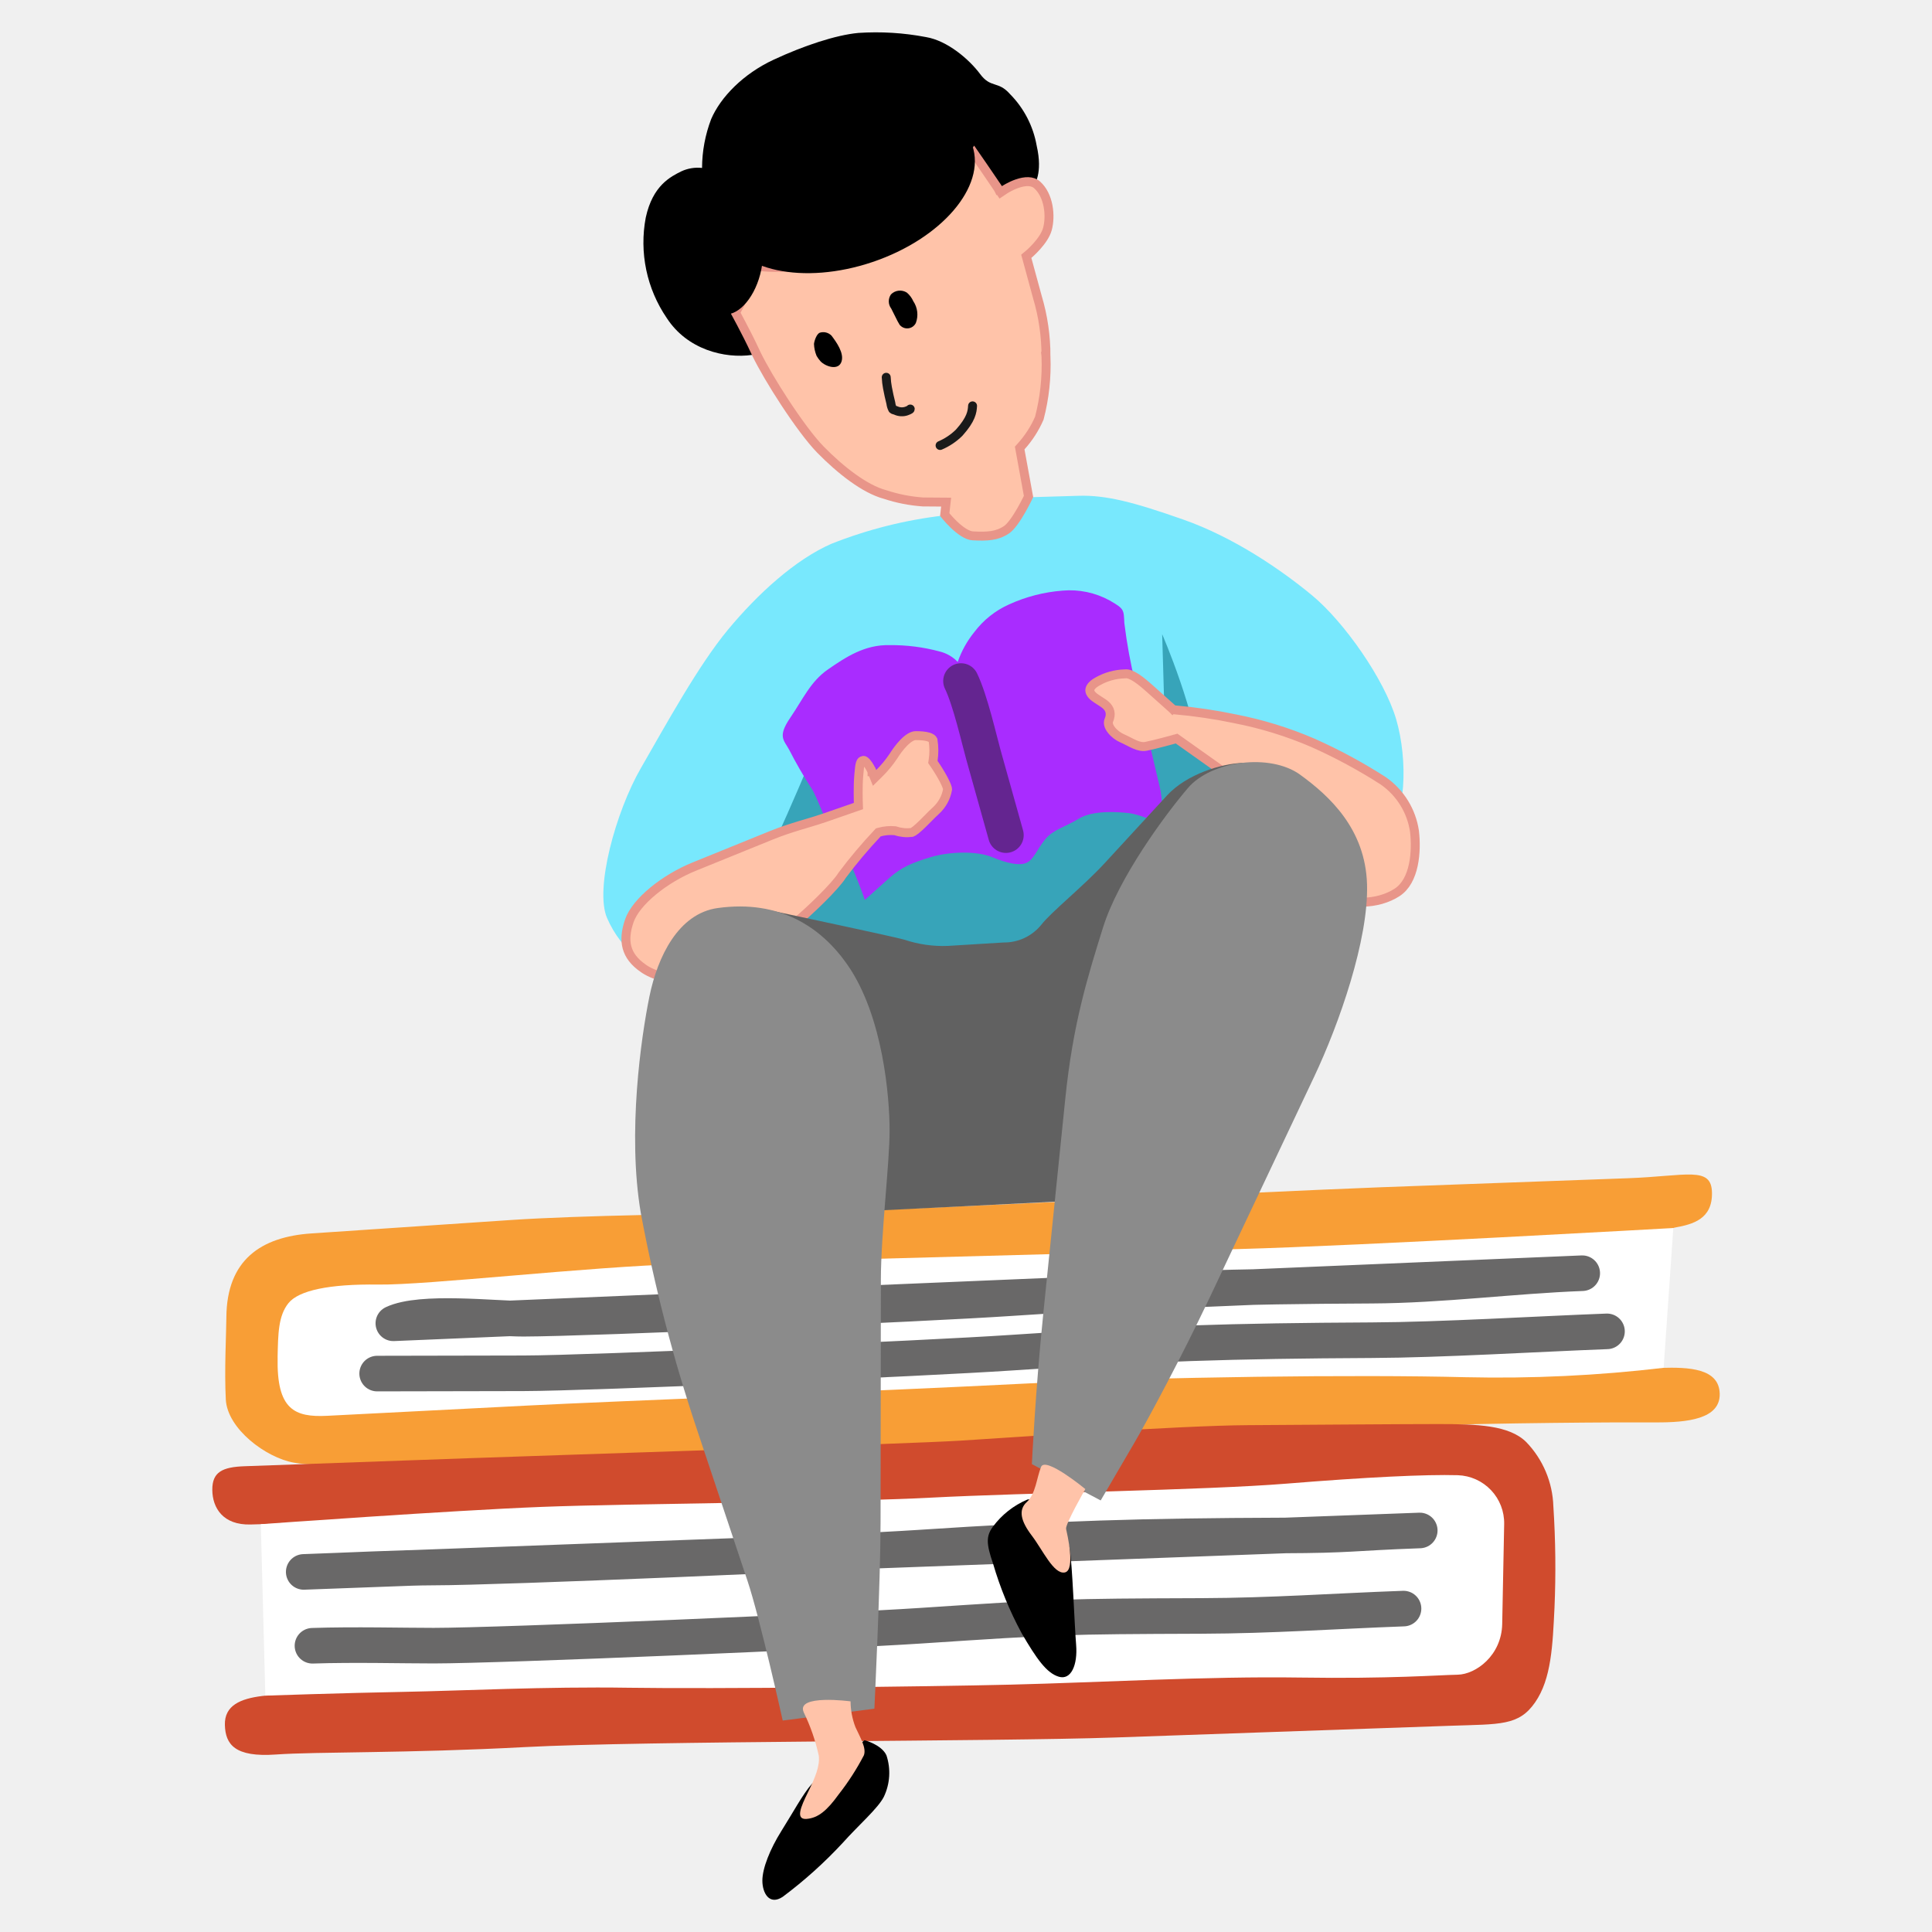
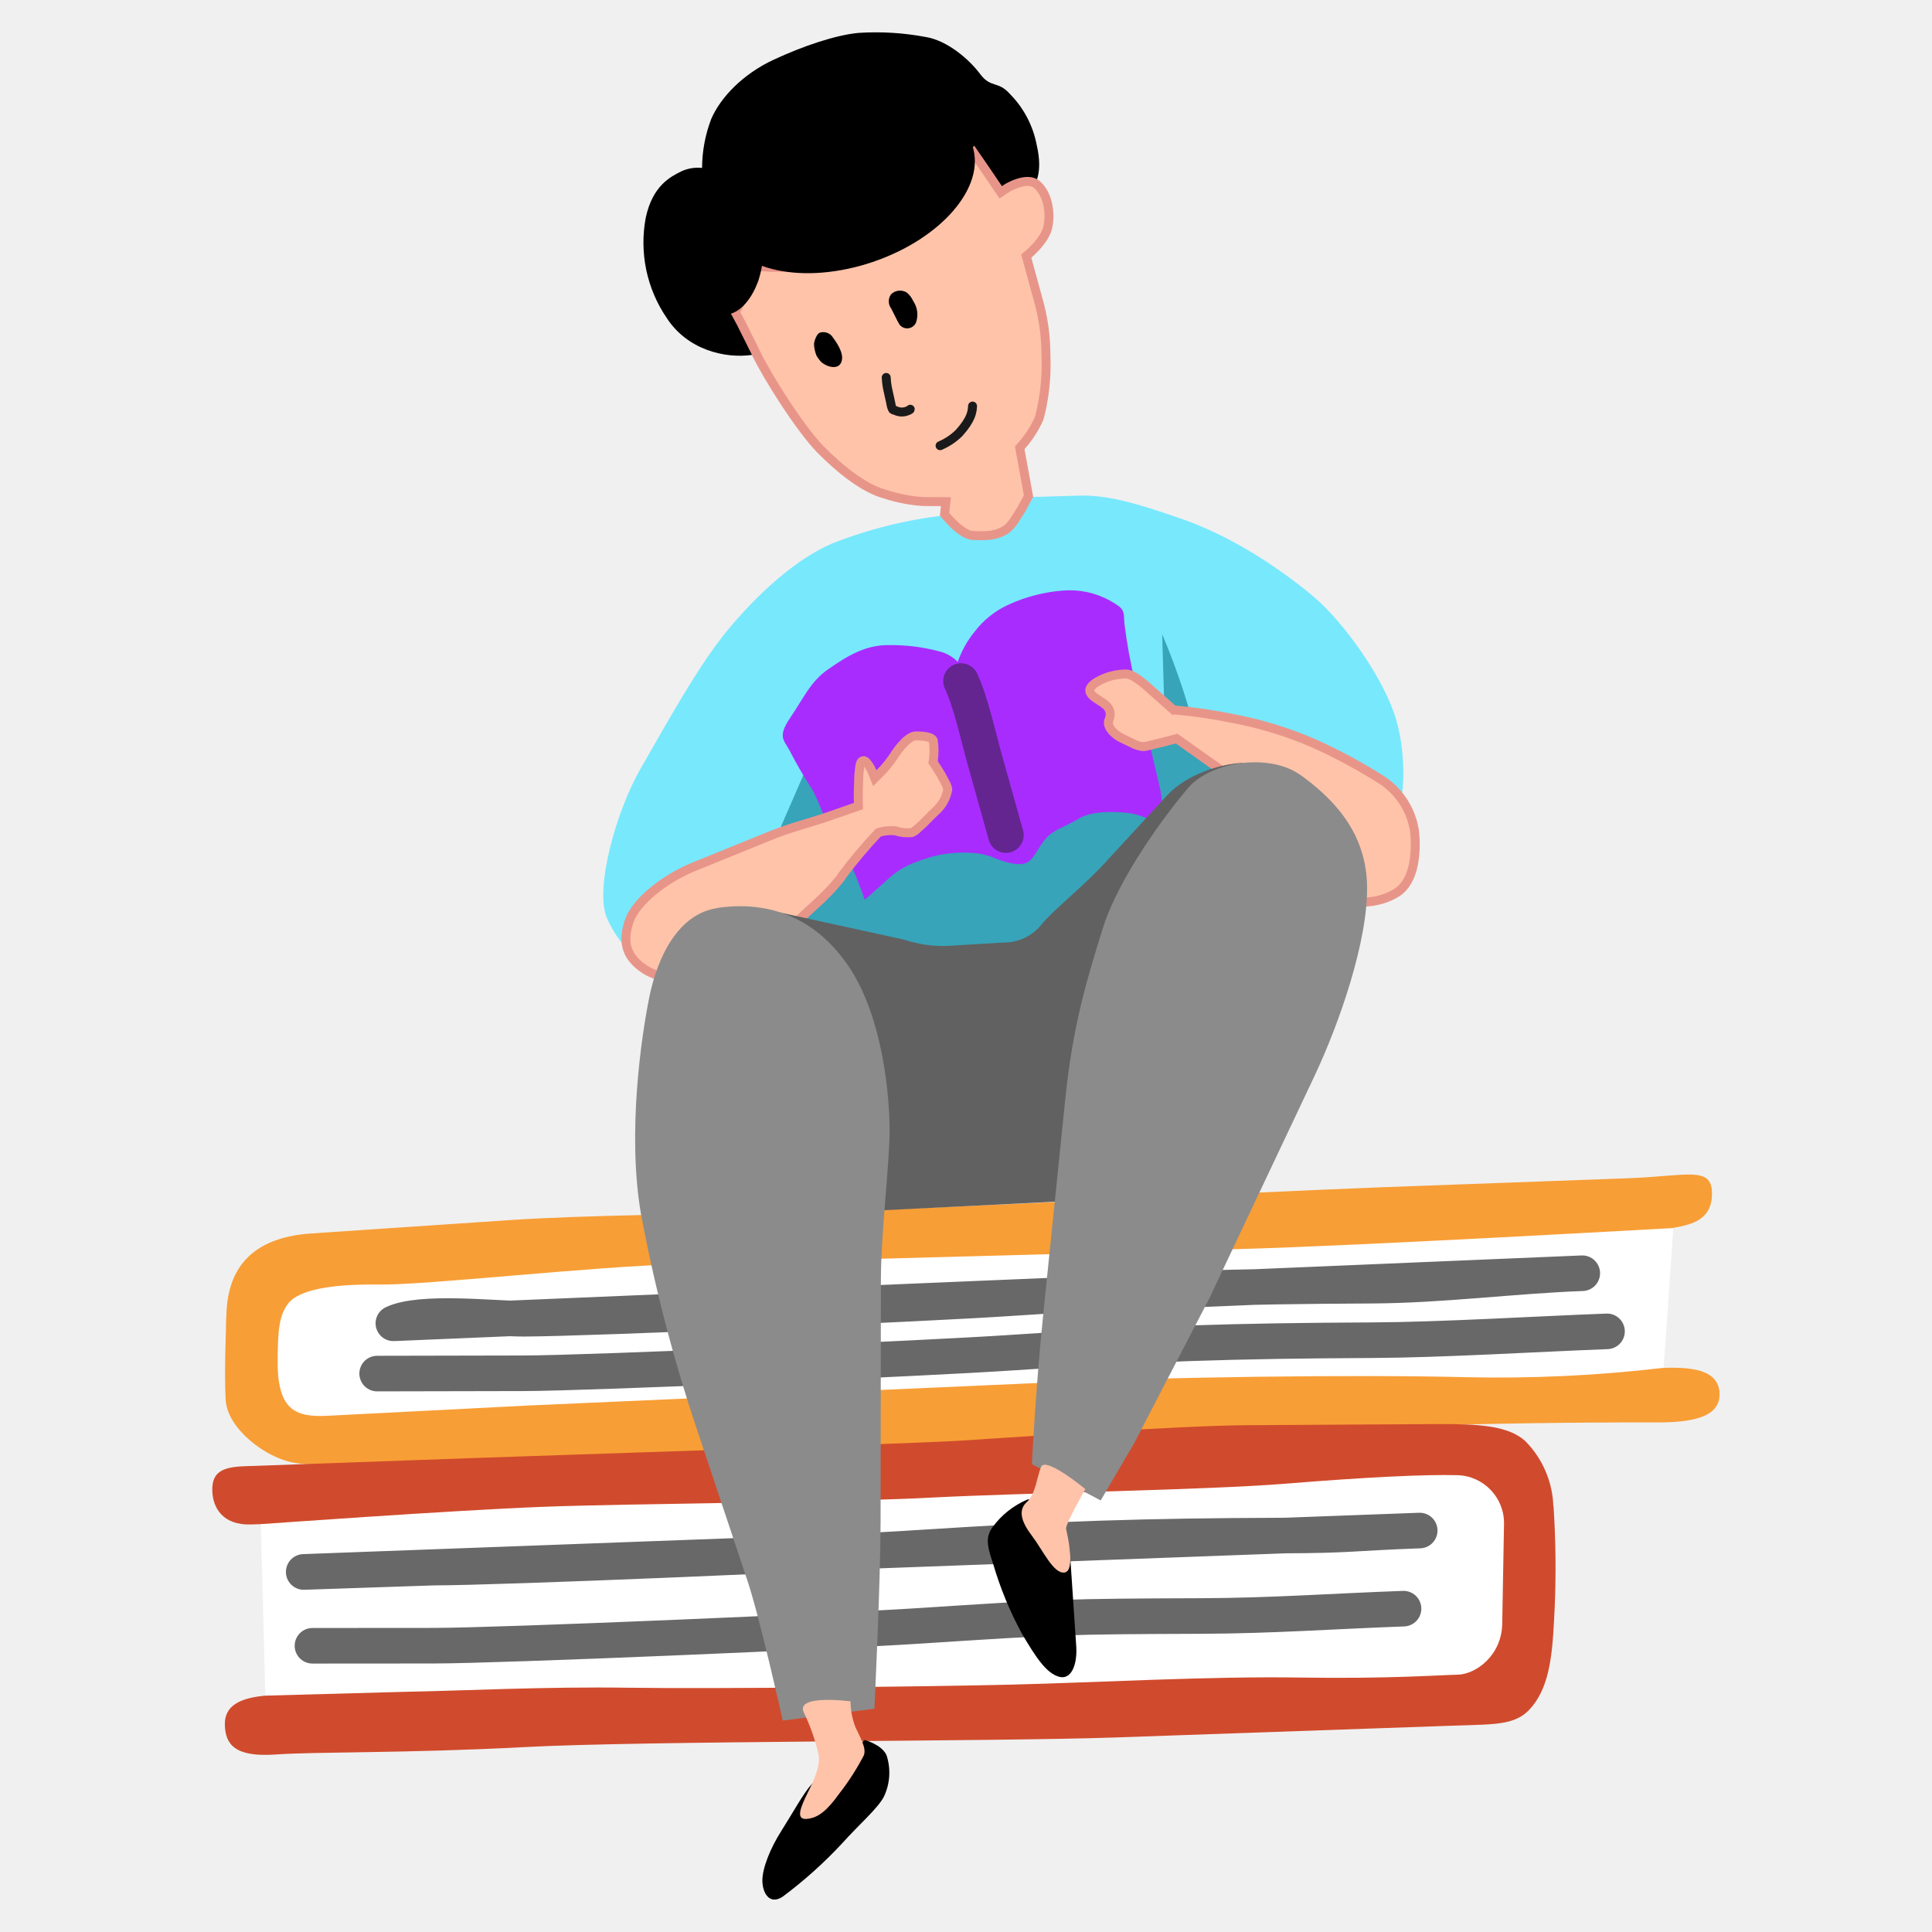
- <svg xmlns="http://www.w3.org/2000/svg" width="108" height="108" viewBox="0 0 108 108" fill="none">
-   <path fill-rule="evenodd" clip-rule="evenodd" d="M42.04 19.84C40.504 20.056 38.417 19.547 37.27 17.775C36.716 16.963 36.327 16.05 36.126 15.088C35.925 14.126 35.915 13.134 36.097 12.168C36.488 10.347 37.516 9.866 38.078 9.582C38.441 9.411 38.846 9.344 39.245 9.388C39.249 8.456 39.421 7.533 39.753 6.662C40.278 5.432 41.549 4.126 43.245 3.338C44.941 2.55 46.72 1.959 47.98 1.841C49.245 1.757 50.515 1.834 51.76 2.072C52.964 2.272 54.18 3.321 54.788 4.137C55.395 4.952 55.788 4.497 56.46 5.26C57.238 6.046 57.758 7.051 57.95 8.14C58.314 9.724 57.803 10.34 57.803 10.34C57.803 10.34 43.576 19.625 42.04 19.84Z" fill="black" />
-   <path fill-rule="evenodd" clip-rule="evenodd" d="M52.766 28.815C50.607 29.065 48.49 29.599 46.469 30.401C44.444 31.289 42.356 33.199 40.699 35.194C39.042 37.189 37.234 40.495 35.824 42.941C34.414 45.387 33.237 49.697 33.934 51.315C34.327 52.223 34.938 53.02 35.712 53.636C36.486 54.252 37.4 54.667 38.372 54.846C40.699 55.356 42.398 51.37 43.988 49.391C45.579 47.411 49.585 44.633 51.836 43.501C54.087 42.368 59.419 40.172 62.287 40.405C65.154 40.637 70.301 42.781 71.963 44.23C73.625 45.68 76.151 47.972 77.39 46.88C78.629 45.787 78.707 42.464 78.049 40.217C77.392 37.97 75.126 34.755 73.355 33.289C71.585 31.822 68.954 30.033 66.168 29.052C63.382 28.071 61.832 27.669 60.297 27.715L57.661 27.793C57.661 27.793 54.289 28.64 52.768 28.816L52.766 28.815Z" fill="#78E8FD" />
-   <path fill-rule="evenodd" clip-rule="evenodd" d="M46.935 48.777C46.755 45.23 46.476 39.726 46.476 39.726C46.476 39.726 44.136 45.367 42.951 47.826C41.767 50.284 47.115 52.326 46.935 48.779V48.777Z" fill="#37A4B9" />
-   <path fill-rule="evenodd" clip-rule="evenodd" d="M67.148 43.02C66.912 39.919 64.966 35.454 64.966 35.454L65.135 41.236C65.135 41.236 67.385 46.12 67.148 43.02Z" fill="#37A4B9" />
-   <path fill-rule="evenodd" clip-rule="evenodd" d="M50.818 44.169C47.782 45.766 46.494 46.411 44.828 48.76C43.162 51.109 42.025 53.721 43.379 54.891C44.733 56.06 53.006 57.746 55.478 57.13C57.951 56.514 60.316 55.26 62.91 52.309C65.505 49.359 69.631 45.44 69.964 44.285C70.297 43.13 69.463 42.308 67.439 41.804C65.415 41.3 59.807 40.479 57.95 41.088C55.489 41.907 53.102 42.938 50.818 44.169V44.169Z" fill="#37A4B9" />
-   <path d="M42.218 14.971C42.222 14.935 42.224 14.9 42.225 14.868C42.898 14.961 43.58 14.974 44.257 14.904L44.257 14.904L44.261 14.903C45.606 14.739 46.927 14.416 48.197 13.941C49.933 13.299 51.647 11.753 52.559 10.893L52.56 10.893L52.569 10.883C53.255 10.164 53.886 9.394 54.455 8.579L54.963 9.314L54.963 9.314C55.112 9.53 55.322 9.837 55.494 10.092C55.581 10.219 55.657 10.333 55.712 10.415L55.778 10.511L55.795 10.537L55.8 10.544L55.801 10.546L55.801 10.546L55.801 10.546L55.801 10.546L56.009 10.406L55.801 10.546L55.941 10.754L56.149 10.614L56.149 10.614L56.149 10.614L56.149 10.614L56.149 10.614L56.151 10.612L56.16 10.606C56.169 10.6 56.183 10.591 56.201 10.58C56.237 10.558 56.29 10.527 56.356 10.491C56.489 10.418 56.672 10.329 56.874 10.261C57.299 10.117 57.709 10.095 57.978 10.337C58.303 10.63 58.499 11.057 58.586 11.517C58.673 11.977 58.648 12.446 58.552 12.8C58.462 13.133 58.209 13.485 57.957 13.767C57.834 13.905 57.717 14.02 57.631 14.101C57.588 14.141 57.553 14.172 57.529 14.193C57.517 14.204 57.508 14.211 57.502 14.216L57.495 14.222L57.494 14.223L57.493 14.223L57.493 14.223L57.493 14.223L57.493 14.223L57.369 14.326L57.412 14.482L57.988 16.595L57.988 16.595L57.989 16.6C58.311 17.676 58.473 18.794 58.471 19.917L58.47 19.917L58.471 19.927C58.517 21.089 58.392 22.251 58.099 23.375C57.848 23.953 57.505 24.485 57.083 24.953L57.001 25.044L57.023 25.165L57.313 26.753L57.313 26.753L57.461 27.566L57.496 27.754C57.475 27.798 57.444 27.861 57.406 27.937C57.328 28.093 57.218 28.304 57.09 28.528C56.961 28.752 56.817 28.984 56.67 29.183C56.52 29.386 56.381 29.535 56.268 29.611C55.741 29.966 55.198 29.999 54.381 29.955C54.235 29.948 54.06 29.881 53.868 29.761C53.679 29.643 53.492 29.487 53.323 29.326C53.156 29.166 53.012 29.006 52.91 28.886C52.87 28.839 52.837 28.799 52.811 28.767L52.859 28.345L52.89 28.069L52.613 28.067L51.586 28.059C50.873 28.009 50.169 27.872 49.491 27.648L49.484 27.646L49.477 27.644C48.338 27.34 46.981 26.274 45.862 25.132C45.319 24.577 44.574 23.566 43.877 22.503C43.217 21.498 42.612 20.467 42.273 19.766L42.22 19.652C41.955 19.082 41.662 18.509 41.435 18.08C41.322 17.865 41.225 17.686 41.157 17.56C41.141 17.531 41.127 17.505 41.114 17.481L41.26 17.21C41.395 16.956 41.592 16.589 41.837 16.13C42.096 15.643 42.191 15.251 42.218 14.971Z" fill="#FFC3A9" stroke="#E89589" stroke-width="0.5" />
-   <path fill-rule="evenodd" clip-rule="evenodd" d="M44.112 41.906C43.821 41.369 43.455 41.18 44.172 40.129C44.89 39.077 45.309 38.093 46.291 37.416C47.274 36.739 48.335 36.029 49.729 36.063C50.676 36.053 51.619 36.173 52.532 36.42C52.916 36.515 53.264 36.717 53.538 37.002C53.747 36.397 54.06 35.833 54.464 35.335C54.97 34.663 55.639 34.13 56.408 33.787C57.352 33.356 58.365 33.095 59.4 33.016C60.311 32.935 61.225 33.127 62.028 33.565C62.86 34.041 62.812 34.078 62.852 34.835C62.991 35.969 63.197 37.093 63.467 38.203L64.843 44.05C64.962 44.558 65.075 45.878 64.764 45.902C64.454 45.926 63.76 45.53 63.097 45.453C62.435 45.376 61.071 45.292 60.302 45.767C59.532 46.242 58.879 46.358 58.414 46.934C57.949 47.511 57.785 48.063 57.361 48.24C56.973 48.402 56.313 48.265 55.458 47.913C54.603 47.56 53.084 47.598 52.033 47.913C50.982 48.227 50.377 48.487 49.729 49.065L48.344 50.306C48.344 50.306 47.475 47.786 46.887 47.123C46.299 46.461 45.693 44.516 45.347 44.048C44.9 43.355 44.487 42.639 44.111 41.905L44.112 41.906Z" fill="#A92CFF" />
-   <path d="M53.72 38.07C54.238 39.127 54.747 41.384 54.976 42.201C55.444 43.873 55.814 45.193 56.231 46.684" stroke="#642590" stroke-width="1.989" stroke-linecap="round" stroke-linejoin="round" />
-   <path d="M38.364 54.698C37.538 54.737 36.707 54.612 36.038 54.184L35.966 54.134C35.445 53.777 35.165 53.386 35.051 52.964C34.936 52.538 34.982 52.047 35.179 51.476C35.364 50.94 35.853 50.348 36.522 49.799C37.185 49.254 38 48.772 38.797 48.448C40.437 47.782 42.001 47.147 43.121 46.693C43.67 46.47 44.2 46.299 44.701 46.146C44.831 46.107 44.96 46.068 45.087 46.031C45.447 45.923 45.793 45.819 46.114 45.708L46.114 45.708L47.813 45.118L47.988 45.058L47.981 44.873L47.981 44.873L47.981 44.873L47.981 44.871L47.981 44.864L47.98 44.834C47.979 44.808 47.978 44.77 47.977 44.722C47.975 44.627 47.973 44.494 47.972 44.341C47.971 44.034 47.978 43.655 48.005 43.353C48.009 43.314 48.012 43.276 48.015 43.24C48.039 42.971 48.055 42.794 48.097 42.666C48.118 42.602 48.14 42.571 48.159 42.553C48.176 42.537 48.206 42.517 48.271 42.505C48.274 42.505 48.299 42.5 48.36 42.547C48.42 42.593 48.484 42.669 48.547 42.763C48.608 42.853 48.659 42.948 48.695 43.022C48.713 43.058 48.727 43.088 48.736 43.109L48.746 43.133L48.748 43.138L48.748 43.139L48.748 43.139L48.749 43.139L48.749 43.139L48.749 43.139L48.889 43.486L49.156 43.223C49.447 42.936 49.708 42.62 49.935 42.28L49.935 42.28L49.938 42.275C50.082 42.047 50.293 41.748 50.532 41.507C50.782 41.255 51.01 41.122 51.187 41.122C51.466 41.122 51.709 41.142 51.889 41.194C52.056 41.243 52.127 41.306 52.157 41.368C52.217 41.742 52.219 42.123 52.163 42.498L52.148 42.596L52.205 42.678L52.205 42.678L52.205 42.678L52.205 42.678L52.207 42.681L52.213 42.69L52.239 42.728C52.261 42.76 52.293 42.808 52.331 42.866C52.407 42.983 52.509 43.143 52.609 43.315C52.709 43.487 52.806 43.667 52.875 43.825C52.91 43.904 52.935 43.974 52.952 44.032C52.966 44.081 52.97 44.112 52.97 44.127C52.89 44.586 52.659 45.005 52.315 45.318C52.196 45.422 52.036 45.585 51.87 45.753C51.77 45.854 51.669 45.957 51.573 46.05C51.438 46.182 51.31 46.301 51.196 46.391C51.085 46.48 51.012 46.521 50.975 46.534C50.672 46.573 50.363 46.544 50.073 46.448L50.045 46.44L50.017 46.437C49.731 46.412 49.443 46.437 49.166 46.513L49.098 46.531L49.05 46.583C48.352 47.323 47.696 48.102 47.086 48.916L47.079 48.925L47.073 48.935C46.891 49.23 46.442 49.727 45.921 50.245C45.407 50.757 44.846 51.269 44.457 51.59C44.435 51.609 44.412 51.628 44.388 51.647C43.984 51.981 43.339 52.515 42.652 53.021C41.917 53.562 41.163 54.051 40.614 54.243C40.04 54.444 39.218 54.658 38.364 54.698Z" fill="#FFC3A9" stroke="#E89589" stroke-width="0.5" />
-   <path d="M79.068 46.452L79.073 46.493C79.132 47.005 79.144 47.699 79.006 48.348C78.868 49 78.588 49.568 78.098 49.886C77.043 50.571 75.347 50.693 73.817 49.794C73.462 49.586 73.119 49.21 72.783 48.724C72.449 48.241 72.136 47.67 71.831 47.093C71.766 46.97 71.702 46.847 71.638 46.724C71.403 46.274 71.171 45.832 70.943 45.449C70.656 44.967 70.352 44.538 70.019 44.301L70.019 44.301L65.868 41.355L65.772 41.286L65.657 41.318L65.724 41.559L65.657 41.318L65.657 41.318L65.657 41.318L65.656 41.318L65.654 41.319L65.645 41.322L65.61 41.331L65.481 41.367C65.372 41.396 65.221 41.437 65.053 41.481C64.716 41.569 64.319 41.669 64.059 41.72C63.864 41.759 63.665 41.713 63.438 41.616C63.324 41.567 63.211 41.509 63.09 41.447L63.085 41.445C62.969 41.385 62.844 41.321 62.719 41.267C62.522 41.184 62.285 41.011 62.126 40.806C61.964 40.596 61.924 40.411 61.985 40.266C62.054 40.102 62.082 39.941 62.046 39.784C62.01 39.627 61.919 39.511 61.822 39.422C61.728 39.337 61.613 39.263 61.508 39.196C61.498 39.19 61.489 39.184 61.479 39.178C61.379 39.114 61.28 39.052 61.181 38.977C60.98 38.825 60.915 38.677 60.922 38.567C60.93 38.46 61.012 38.286 61.349 38.096L61.349 38.096L61.35 38.096C61.817 37.829 62.343 37.683 62.88 37.67L62.892 37.669L62.904 37.668C63.05 37.65 63.254 37.719 63.522 37.894C63.782 38.064 64.058 38.303 64.34 38.555C64.621 38.806 64.919 39.072 65.146 39.275L65.424 39.523L65.503 39.594L65.524 39.612L65.529 39.617L65.53 39.618L65.531 39.619L65.531 39.619L65.531 39.619L65.698 39.432L65.531 39.619L65.593 39.674L65.675 39.682C66.807 39.782 67.931 39.949 69.043 40.181L69.043 40.181L69.046 40.182C70.54 40.473 71.999 40.924 73.397 41.527C74.758 42.134 76.071 42.843 77.325 43.649C77.796 43.978 78.195 44.399 78.496 44.889C78.79 45.366 78.984 45.898 79.068 46.452Z" fill="#FFC3A9" stroke="#E89589" stroke-width="0.5" />
-   <path fill-rule="evenodd" clip-rule="evenodd" d="M12.654 73.62C12.684 70.436 14.579 69.139 17.413 68.949C20.246 68.759 24.915 68.445 28.609 68.196C32.303 67.948 39.744 67.82 42.333 67.868C44.922 67.917 70.528 66.612 77.226 66.367C83.924 66.123 87.762 65.982 91.017 65.863C94.272 65.745 95.667 65.171 95.7 66.659C95.733 68.148 94.642 68.44 93.61 68.625C92.578 68.809 91.306 76.514 92.857 76.466C94.409 76.418 96.097 76.49 96.133 77.906C96.169 79.322 94.343 79.526 92.506 79.513C90.67 79.499 83.572 79.539 78.93 79.709C74.272 79.88 61.038 80.299 53.792 80.607C46.546 80.914 37.906 81.627 28.213 81.69C20.416 81.74 18.025 82.044 16.441 81.766C14.857 81.489 12.707 79.864 12.623 78.233C12.538 76.602 12.646 74.615 12.655 73.622L12.654 73.62Z" fill="#F89E36" />
-   <path fill-rule="evenodd" clip-rule="evenodd" d="M15.518 75.879C15.546 74.571 15.552 73.563 16.122 72.85C16.692 72.136 18.402 71.77 21.144 71.808C23.886 71.846 32.935 70.8 38.122 70.661L69.275 69.822C75.973 69.642 93.539 68.647 93.539 68.647L92.999 76.461C89.326 76.896 85.628 77.072 81.931 76.987C75.972 76.833 64.698 76.965 57.502 77.334C48.786 77.78 33.94 78.342 29.566 78.568L18.298 79.144C16.456 79.238 15.458 78.796 15.52 75.877L15.518 75.879Z" fill="white" />
-   <path d="M21.083 76.784L29.262 76.768C33.027 76.761 51.856 75.93 56.428 75.623C64.148 75.103 68.951 74.956 76.678 74.918C80.602 74.9 85.91 74.571 89.832 74.424M21.988 73.973C23.539 73.242 27.605 73.721 29.261 73.719C33.026 73.711 51.855 72.881 56.427 72.573C64.147 72.054 68.949 71.906 76.677 71.87C80.6 71.851 84.528 71.321 88.448 71.173L21.988 73.973Z" stroke="#696868" stroke-width="1.989" stroke-linecap="round" stroke-linejoin="round" />
-   <path fill-rule="evenodd" clip-rule="evenodd" d="M86.834 84.214C86.795 82.867 86.255 81.584 85.32 80.614C84.368 79.665 82.575 79.606 80.415 79.606C78.281 79.606 73.497 79.646 69.723 79.668C65.949 79.691 56.655 80.348 53.705 80.532C50.755 80.717 31.675 81.32 26.259 81.513C20.843 81.707 14.919 81.919 13.677 81.963C12.435 82.007 11.859 82.284 11.868 83.288C11.877 84.293 12.465 85.263 14.011 85.22L17.003 85.133L17.644 94.571C17.644 94.571 15.84 94.661 14.649 94.808C13.457 94.956 12.543 95.328 12.571 96.422C12.599 97.517 13.13 98.241 15.422 98.078C17.713 97.916 22.764 98.015 29.351 97.663C35.939 97.311 55.767 97.357 62.339 97.127C68.91 96.897 78.329 96.567 81.09 96.471C83.851 96.375 84.899 96.485 85.814 95.163C86.729 93.842 86.794 91.957 86.897 89.875C86.978 87.989 86.957 86.1 86.835 84.216L86.834 84.214Z" fill="#D04B2D" />
-   <path fill-rule="evenodd" clip-rule="evenodd" d="M14.58 85.202L14.832 94.787C14.832 94.787 19.224 94.637 22.562 94.576C25.9 94.514 30.431 94.274 35.154 94.346C39.877 94.417 51.791 94.288 56.508 94.172C61.447 94.052 67.504 93.698 72.667 93.776C77.681 93.852 80.459 93.635 81.481 93.617C82.502 93.598 83.939 92.542 83.974 90.782C84.009 89.022 84.062 86.3 84.084 85.194C84.097 84.49 83.833 83.81 83.349 83.3C82.865 82.789 82.2 82.49 81.497 82.465C79.712 82.414 76.388 82.573 71.895 82.938C67.401 83.303 57.226 83.448 52.066 83.718C46.906 83.988 35.302 84.042 30.291 84.236C25.279 84.43 14.58 85.202 14.58 85.202Z" fill="white" />
-   <path d="M17.467 91.999C19.771 91.921 22.593 91.995 24.249 91.993C28.015 91.991 46.845 91.184 51.417 90.882C59.138 90.372 59.437 90.36 67.164 90.332C71.088 90.319 74.536 90.064 78.458 89.921M16.978 87.871C19.282 87.793 22.596 87.627 24.25 87.626C28.016 87.622 46.846 86.816 51.418 86.513C59.139 86.003 63.942 85.862 71.669 85.834C75.593 85.821 75.443 85.697 79.365 85.554L16.978 87.871Z" stroke="#696868" stroke-width="1.989" stroke-linecap="round" stroke-linejoin="round" />
-   <path fill-rule="evenodd" clip-rule="evenodd" d="M43.194 50.919C44.775 51.265 49.746 52.308 50.556 52.53C51.337 52.791 52.16 52.909 52.983 52.877L56.094 52.686C56.496 52.692 56.895 52.606 57.26 52.437C57.624 52.267 57.946 52.017 58.201 51.705C58.76 50.979 60.558 49.549 61.743 48.261C62.928 46.973 64.116 45.683 65.235 44.468C66.354 43.254 68.305 42.695 69.416 42.649C70.527 42.604 68.273 59.829 68.273 59.829L61.599 67.044L46.887 67.778C46.887 67.778 41.613 50.573 43.194 50.919V50.919Z" fill="#616161" />
-   <path fill-rule="evenodd" clip-rule="evenodd" d="M40.119 50.76C37.919 51.065 36.755 53.489 36.303 55.707C35.85 57.925 35.056 63.321 35.824 67.821C36.587 71.917 37.635 75.955 38.959 79.905C39.809 82.453 41.07 86.228 41.782 88.359C42.493 90.489 43.754 96.18 43.754 96.18L48.879 95.517C48.879 95.517 49.22 88.472 49.224 85.113C49.228 81.754 49.239 74.081 49.242 71.524C49.245 68.968 49.729 65.025 49.729 63.194C49.729 61.363 49.372 56.833 47.395 53.964C45.937 51.849 43.612 50.276 40.118 50.76L40.119 50.76Z" fill="#8B8B8B" />
-   <path fill-rule="evenodd" clip-rule="evenodd" d="M72.684 43.311C74.317 44.495 76.326 46.337 76.418 49.431C76.51 52.524 74.864 57.224 73.466 60.182C72.068 63.141 69.057 69.501 67.586 72.611C66.114 75.721 64.274 79.178 63.405 80.666L61.529 83.875L57.682 81.846C57.682 81.846 57.879 77.738 58.321 73.426C58.763 69.115 59.13 65.519 59.553 61.39C59.976 57.26 60.785 54.648 61.657 51.856C62.528 49.065 65.145 45.526 66.409 44.048C67.72 42.519 71.006 42.092 72.684 43.309L72.684 43.311Z" fill="#8B8B8B" />
-   <path fill-rule="evenodd" clip-rule="evenodd" d="M45.502 19.224C45.51 19.454 45.56 19.681 45.648 19.894C45.711 20.003 45.785 20.104 45.869 20.198C46.144 20.49 46.889 20.747 47.048 20.191C47.18 19.727 46.769 19.142 46.484 18.765C46.4 18.678 46.293 18.616 46.175 18.587C46.058 18.558 45.934 18.563 45.819 18.601C45.655 18.677 45.531 19.009 45.502 19.224V19.224Z" fill="black" />
-   <path fill-rule="evenodd" clip-rule="evenodd" d="M49.806 16.457C49.724 16.574 49.681 16.713 49.684 16.856C49.686 16.998 49.734 17.136 49.82 17.249L50.072 17.75C50.136 17.888 50.209 18.023 50.288 18.153C50.345 18.224 50.419 18.28 50.503 18.316C50.587 18.351 50.679 18.364 50.77 18.354C50.861 18.345 50.948 18.312 51.023 18.259C51.097 18.206 51.157 18.136 51.197 18.053C51.272 17.854 51.298 17.639 51.273 17.427C51.248 17.216 51.172 17.013 51.053 16.836C50.972 16.654 50.852 16.492 50.701 16.362C50.564 16.271 50.4 16.232 50.237 16.249C50.074 16.266 49.922 16.339 49.807 16.456L49.806 16.457Z" fill="black" />
-   <path d="M49.541 21.09C49.55 21.283 49.572 21.475 49.608 21.666C49.662 21.959 49.728 22.253 49.8 22.542C49.813 22.658 49.847 22.77 49.9 22.873C49.932 22.916 50.023 22.919 50.069 22.942C50.164 22.988 50.268 23.014 50.374 23.019C50.479 23.025 50.585 23.009 50.684 22.973C50.71 22.965 50.884 22.898 50.884 22.865M52.551 24.903C52.948 24.734 53.309 24.492 53.616 24.19C54.297 23.43 54.349 23.019 54.367 22.688" stroke="#1A1A1A" stroke-width="0.5" stroke-linecap="round" stroke-linejoin="round" />
-   <path fill-rule="evenodd" clip-rule="evenodd" d="M57.427 83.828C56.66 84.153 55.994 84.678 55.5 85.349C55.115 85.873 55.134 86.312 55.51 87.399C55.904 88.75 56.439 90.056 57.109 91.294C57.95 92.737 58.507 93.526 59.188 93.73C59.87 93.933 60.249 93.082 60.156 91.945C60.062 90.809 59.949 87.459 59.793 86.559C59.638 85.659 58.133 83.611 57.427 83.828V83.828Z" fill="black" />
-   <path fill-rule="evenodd" clip-rule="evenodd" d="M58.196 82.002C57.95 82.607 57.896 83.514 57.401 83.962C56.905 84.41 57.069 85.042 57.68 85.844C58.29 86.645 58.904 88.022 59.523 87.901C60.142 87.78 59.648 85.72 59.595 85.466C59.542 85.212 60.67 83.24 60.67 83.24C60.67 83.24 58.44 81.397 58.195 82.002H58.196Z" fill="#FFC3A9" />
-   <path fill-rule="evenodd" clip-rule="evenodd" d="M45.369 99.738C44.901 100.258 44.319 101.338 43.683 102.348C43.048 103.359 42.617 104.438 42.617 105.128C42.617 105.818 43.004 106.532 43.755 106.033C44.962 105.132 46.085 104.122 47.109 103.017C47.975 102.045 49.086 101.084 49.407 100.443C49.754 99.716 49.806 98.884 49.551 98.12C49.269 97.518 48.328 97.279 48.328 97.279C48.328 97.279 45.836 99.218 45.369 99.738H45.369Z" fill="black" />
-   <path fill-rule="evenodd" clip-rule="evenodd" d="M44.925 95.712C45.301 96.482 45.584 97.295 45.768 98.132C45.846 98.705 45.562 99.39 45.163 100.195C44.764 101.001 44.45 101.73 45.093 101.678C45.736 101.625 46.23 101.213 46.887 100.302C47.421 99.621 47.891 98.891 48.291 98.124C48.445 97.715 48.091 97.14 47.819 96.547C47.642 96.087 47.55 95.599 47.547 95.107C47.547 95.107 44.484 94.694 44.926 95.711L44.925 95.712Z" fill="#FFC3A9" />
-   <ellipse cx="41.043" cy="14.963" rx="1.5" ry="2.67" transform="rotate(14.7304 41.0433 14.9633)" fill="black" />
-   <ellipse cx="47.378" cy="10.502" rx="4.374" ry="7.365" transform="rotate(71.326 47.3784 10.5025)" fill="black" />
+ <svg xmlns="http://www.w3.org/2000/svg" width="108" height="108" fill="none">
+   <style>.B{fill-rule:evenodd}.C{fill:#ffc3a9}.D{stroke-linecap:round}.E{stroke-linejoin:round}.F{stroke-width:.5}.G{stroke-width:1.989}</style>
+   <g class="B">
+     <path d="M42.04 19.84c-1.535.216-3.622-.293-4.77-2.065a7.48 7.48 0 0 1-1.144-2.687c-.2-.962-.21-1.955-.028-2.92.39-1.82 1.418-2.302 1.98-2.586.364-.17.768-.238 1.168-.194a7.76 7.76 0 0 1 .507-2.725c.526-1.23 1.796-2.537 3.492-3.324S46.72 1.96 47.98 1.84c1.265-.084 2.535-.006 3.78.23 1.204.2 2.42 1.25 3.028 2.065s1 .36 1.672 1.124c.778.786 1.298 1.79 1.5 2.88.364 1.584-.146 2.2-.146 2.2s-14.227 9.285-15.764 9.5z" fill="#000" />
+     <path d="M52.766 28.815c-2.16.25-4.276.784-6.297 1.586-2.025.888-4.114 2.798-5.77 4.793s-3.464 5.3-4.874 7.747-2.588 6.755-1.9 8.374a6.02 6.02 0 0 0 4.438 3.531c2.326.5 4.026-3.476 5.616-5.455s5.597-4.757 7.848-5.9 7.583-3.328 10.45-3.096 8.014 2.376 9.676 3.826 4.188 3.742 5.427 2.65 1.317-4.416.66-6.663-2.924-5.46-4.694-6.928-4.402-3.256-7.187-4.237-4.336-1.383-5.87-1.337l-2.636.078s-3.372.847-4.893 1.023l-.002-.001z" fill="#78e8fd" />
+     <g fill="#37a4b9">
+       <path d="M46.935 48.777l-.46-9.05-3.525 8.1c-1.185 2.46 4.164 4.5 3.984.953h0zm20.213-5.757c-.236-3.1-2.182-7.566-2.182-7.566l.17 5.78s2.25 4.885 2.013 1.785z" />
+       <path d="M50.818 44.17c-3.036 1.597-4.324 2.242-6 4.59s-2.804 4.96-1.45 6.13 9.627 2.855 12.1 2.24 4.837-1.87 7.432-4.82 6.72-6.87 7.053-8.025-.5-1.977-2.525-2.48-7.632-1.325-9.49-.715a44.9 44.9 0 0 0-7.132 3.08h0z" />
+     </g>
+   </g>
+   <path d="M42.218 14.97l.007-.104a8.45 8.45 0 0 0 2.031.036h0l.005-.001c1.345-.164 2.666-.487 3.935-.962 1.737-.642 3.45-2.188 4.363-3.048h0l.01-.01a19.67 19.67 0 0 0 1.886-2.304l.508.735.53.778.307.454.207-.14-.207.14.14.208.21-.142.01-.006.04-.026.155-.1c.133-.073.316-.162.518-.23.425-.144.835-.166 1.104.077.325.293.52.72.608 1.18s.062.93-.034 1.283c-.1.333-.343.685-.595.968l-.326.333-.102.092-.027.024-.007.005-.001.001h0 0 0l-.124.103.62 2.274a11.48 11.48 0 0 1 .481 3.316h0v.01a11.83 11.83 0 0 1-.371 3.448 5.86 5.86 0 0 1-1.016 1.578l-.082.09.495 2.7-.1.183-.317.59-.42.655c-.15.203-.29.352-.402.43-.527.355-1.07.387-1.887.344-.146-.008-.32-.075-.513-.194s-.377-.274-.545-.435a5.95 5.95 0 0 1-.414-.44l-.098-.12.08-.698-1.305-.01a8.59 8.59 0 0 1-2.095-.411l-.007-.002-.007-.002c-1.14-.304-2.496-1.37-3.615-2.512-.543-.555-1.288-1.567-1.986-2.63-.66-1.005-1.264-2.036-1.603-2.737l-.053-.114-.785-1.572-.28-.52-.043-.08.146-.272.577-1.08c.26-.486.355-.878.38-1.158z" stroke="#e89589" class="C F" />
+   <path d="M44.112 41.906c-.29-.537-.657-.727.06-1.778s1.136-2.036 2.12-2.713 2.043-1.387 3.438-1.352a10.31 10.31 0 0 1 2.803.357c.383.095.732.297 1.005.582.21-.605.523-1.17.926-1.667a4.96 4.96 0 0 1 1.944-1.548c.944-.43 1.957-.692 2.992-.772.91-.08 1.825.11 2.628.55.832.476.783.513.824 1.27.14 1.133.344 2.258.615 3.367l1.376 5.847c.12.51.233 1.83-.078 1.853s-1.004-.372-1.667-.45-2.026-.16-2.796.314-1.422.59-1.888 1.167-.63 1.13-1.053 1.306c-.388.162-1.048.025-1.903-.328s-2.374-.315-3.425 0-1.656.574-2.304 1.152l-1.385 1.24s-.87-2.52-1.457-3.183-1.194-2.608-1.54-3.075a24.67 24.67 0 0 1-1.237-2.144l.001.002z" fill="#a92cff" class="B" />
+   <path d="M53.72 38.07c.518 1.058 1.027 3.314 1.256 4.132l1.255 4.482" stroke="#642590" class="D E G" />
+   <path d="M38.364 54.698c-.826.04-1.657-.086-2.326-.514l-.072-.05c-.52-.357-.8-.75-.915-1.17s-.07-.917.128-1.488c.185-.535.674-1.127 1.343-1.677.663-.545 1.478-1.027 2.275-1.35l4.324-1.755a18.33 18.33 0 0 1 1.581-.546l.386-.116 1.027-.322 1.874-.65-.006-.186v-.038l-.003-.1-.005-.38.033-.988.01-.113c.024-.27.04-.447.082-.574a.25.25 0 0 1 .062-.113c.02-.018.047-.036.112-.048.003-.001.03-.005.1.042s.124.123.187.216a2.11 2.11 0 0 1 .148.26l.04.087.01.023v.006.001l.14.347.266-.263a6.05 6.05 0 0 0 .779-.943h0l.003-.005c.144-.227.355-.527.594-.767.25-.252.478-.385.656-.385.28 0 .52.02.702.072.167.05.238.112.268.174a3.69 3.69 0 0 1 .006 1.13l-.015.098.056.08.002.002.006.01.026.038.092.14.278.448.266.5a1.66 1.66 0 0 1 .077.206.44.44 0 0 1 .019.096 2.1 2.1 0 0 1-.655 1.19c-.12.105-.28.267-.445.435l-.297.298-.377.34a.92.92 0 0 1-.221.142 2.05 2.05 0 0 1-.903-.085l-.027-.01-.03-.003a2.41 2.41 0 0 0-.85.076l-.068.02-.048.05a27.16 27.16 0 0 0-1.964 2.334l-.007.01-.006.01c-.183.296-.632.792-1.152 1.3l-1.464 1.345-.07.057-1.736 1.374c-.735.54-1.5 1.03-2.04 1.222-.573.2-1.395.415-2.25.455zm40.704-8.246l.005.04a6 6 0 0 1-.067 1.855c-.137.65-.418 1.22-.908 1.538-1.055.685-2.75.807-4.28-.092-.355-.208-.697-.584-1.033-1.07s-.648-1.054-.952-1.63l-.193-.37-.695-1.275c-.287-.48-.6-.9-.924-1.147h0l-4.247-3.015-.115.032.067.24-.067-.24h-.001l-.002.001h-.01l-.035.01-.13.035-.428.114-.994.24c-.196.04-.395-.007-.622-.104l-.352-.17-.366-.177c-.196-.083-.434-.256-.593-.462s-.202-.394-.14-.54c.07-.164.096-.325.06-.482a.7.7 0 0 0-.224-.362c-.094-.086-.2-.16-.314-.226l-.03-.02-.298-.2c-.202-.152-.266-.3-.26-.4s.1-.28.426-.47h.001a3.25 3.25 0 0 1 1.53-.426h.012.012c.146-.018.35.05.618.226.26.17.536.4.818.66l1.2 1.064.167-.186-.167.186.062.055.083.007a28.99 28.99 0 0 1 3.367.5h0l.003.001a21.22 21.22 0 0 1 4.35 1.345 29.51 29.51 0 0 1 3.928 2.122 4.18 4.18 0 0 1 1.743 2.802z" stroke="#e89589" class="C F" />
+   <g class="B">
+     <path d="M12.654 73.62c.03-3.184 1.926-4.48 4.76-4.67l11.196-.753c3.694-.25 11.136-.376 13.724-.328s28.195-1.257 34.893-1.5l13.79-.504c3.255-.12 4.65-.693 4.683.796s-1.058 1.78-2.1 1.966-2.304 7.89-.752 7.84 3.24.024 3.276 1.44-1.79 1.62-3.627 1.607a420.48 420.48 0 0 0-13.576.196l-25.138.898c-7.246.307-15.886 1.02-25.58 1.083-7.797.05-10.188.354-11.772.077s-3.733-1.902-3.818-3.533.023-3.618.032-4.61l-.001-.002z" fill="#f89e36" />
+     <path d="M15.52 75.88c.027-1.308.033-2.316.603-3.03s2.28-1.08 5.022-1.042 11.79-1.008 16.978-1.147l31.153-.838c6.698-.18 24.264-1.175 24.264-1.175L93 76.46c-3.672.435-7.37.61-11.068.526-5.96-.154-17.233-.022-24.428.347l-27.936 1.234-11.268.576c-1.843.094-2.84-.348-2.778-3.267v.002z" fill="#fff" />
+   </g>
+   <path d="M21.083 76.784l8.18-.017c3.765-.007 22.594-.837 27.166-1.145 7.72-.52 12.522-.667 20.25-.704 3.924-.018 9.233-.347 13.154-.494m-67.843-.45c1.55-.73 5.616-.252 7.272-.255 3.765-.008 22.594-.838 27.166-1.146 7.72-.52 12.522-.667 20.25-.703 3.924-.018 7.852-.55 11.772-.696l-66.46 2.8z" stroke="#696868" class="D E G" />
+   <g class="B">
+     <path d="M86.834 84.214c-.04-1.347-.58-2.63-1.514-3.6-.952-.95-2.745-1.008-4.905-1.008l-10.692.063c-3.774.022-13.068.68-16.018.864s-22.03.787-27.446.98l-12.582.45c-1.242.044-1.818.32-1.81 1.325s.597 1.975 2.143 1.93l2.992-.086.64 9.437s-1.803.1-2.995.238-2.106.52-2.078 1.614.56 1.818 2.85 1.656 7.342-.063 13.93-.415 26.416-.306 32.988-.536L81.1 96.47c2.76-.096 3.808.014 4.724-1.308s.98-3.207 1.084-5.288a52.79 52.79 0 0 0-.063-5.659l-.001-.002z" fill="#d04b2d" />
+     <path d="M14.58 85.202l.252 9.585 7.73-.212c3.338-.06 7.87-.3 12.592-.23s16.636-.057 21.354-.173c4.938-.12 10.996-.475 16.16-.396 5.014.076 7.792-.14 8.814-.16s2.458-1.075 2.493-2.835l.1-5.588a2.68 2.68 0 0 0-2.587-2.729c-1.785-.05-5.11.108-9.602.473s-14.67.51-19.83.78-16.763.324-21.775.518-15.71.966-15.71.966z" fill="#fff" />
+   </g>
+   <path d="M17.467 92l6.782-.005c3.766-.002 22.596-.81 27.168-1.11 7.72-.5 8.02-.522 15.747-.55 3.924-.013 7.372-.268 11.294-.41m-61.48-2.05l7.272-.245c3.766-.003 22.596-.8 27.167-1.112 7.72-.5 12.524-.652 20.25-.68 3.924-.013 3.775-.137 7.696-.28L16.978 87.87z" stroke="#696868" class="D E G" />
+   <g class="B">
+     <path d="M43.195 50.92l7.36 1.61a6.83 6.83 0 0 0 2.427.347l3.11-.19c.402.006.8-.08 1.166-.25s.687-.42.942-.73c.56-.726 2.357-2.157 3.542-3.444l3.492-3.793c1.12-1.215 3.07-1.774 4.18-1.82s-1.143 17.18-1.143 17.18L61.6 67.044l-14.712.735s-5.274-17.205-3.693-16.86h0z" fill="#616161" />
+     <path d="M40.12 50.76c-2.2.305-3.364 2.73-3.816 4.947s-1.246 7.614-.48 12.114a89.92 89.92 0 0 0 3.135 12.084l2.823 8.454c.712 2.13 1.973 7.822 1.973 7.822l5.125-.663s.34-7.045.345-10.404l.018-13.6c.003-2.556.487-6.5.487-8.33s-.357-6.36-2.334-9.23c-1.458-2.115-3.783-3.7-7.277-3.204h.001zm32.564-7.45c1.633 1.185 3.642 3.026 3.734 6.12s-1.554 7.793-2.952 10.752l-5.88 12.43-4.18 8.055-1.876 3.208-3.847-2.03s.197-4.108.64-8.42l1.23-12.025c.423-4.13 1.232-6.742 2.103-9.534s3.488-6.33 4.752-7.808c1.3-1.53 4.597-1.956 6.275-.74h0z" fill="#8b8b8b" />
+     <path d="M45.502 19.224a1.91 1.91 0 0 0 .147.67c.063.108.137.2.22.303.275.292 1.02.55 1.18-.007.133-.464-.28-1.05-.564-1.426a.64.64 0 0 0-.665-.164c-.164.076-.288.408-.317.623h0zm4.304-2.767a.67.67 0 0 0 .014.792l.252.5a4.31 4.31 0 0 0 .216.402.54.54 0 0 0 .909-.099 1.34 1.34 0 0 0-.144-1.217 1.35 1.35 0 0 0-.352-.474.71.71 0 0 0-.894.095v.001z" fill="#000" />
+   </g>
+   <path d="M49.54 21.1c.008.193.03.386.066.576l.193.877a.96.96 0 0 0 .1.331c.032.043.123.046.17.07a.8.8 0 0 0 .615.031c.026-.008.2-.075.2-.108m1.667 2.038c.397-.17.758-.41 1.065-.714.68-.76.732-1.17.75-1.502" stroke="#1a1a1a" class="D E F" />
+   <g class="B">
+     <path d="M57.427 83.828a4.65 4.65 0 0 0-1.927 1.521c-.385.524-.366.963.01 2.05.394 1.35.93 2.657 1.6 3.895.842 1.442 1.4 2.232 2.08 2.435s1.06-.648.967-1.784l-.363-5.386c-.156-.9-1.66-2.948-2.366-2.73h0z" fill="#000" />
+     <path d="M58.196 82.002c-.246.605-.3 1.512-.795 1.96s-.33 1.08.28 1.882 1.224 2.178 1.843 2.057.125-2.18.072-2.435 1.075-2.225 1.075-2.225-2.23-1.844-2.475-1.238h.001z" class="C" />
+     <path d="M45.37 99.738c-.468.52-1.05 1.6-1.686 2.6s-1.067 2.1-1.067 2.78.387 1.404 1.14.905a24.77 24.77 0 0 0 3.354-3.016c.867-.972 1.977-1.933 2.3-2.574.346-.727.398-1.56.144-2.323-.283-.603-1.224-.842-1.224-.842l-2.96 2.46z" fill="#000" />
+     <path d="M44.925 95.712c.376.77.66 1.583.843 2.42.078.573-.207 1.258-.606 2.063s-.712 1.535-.07 1.483 1.137-.465 1.794-1.376c.534-.68 1.004-1.41 1.404-2.178.154-.41-.2-.984-.473-1.577-.176-.46-.27-.948-.272-1.44 0 0-3.063-.413-2.62.604l-.002.001z" class="C" />
+   </g>
+   <g fill="#000">
+     <ellipse cx="41.043" cy="14.963" rx="1.5" ry="2.67" transform="rotate(14.73 41.043 14.963)" />
+     <ellipse cx="47.378" cy="10.503" rx="4.374" ry="7.365" transform="rotate(71.326 47.378 10.503)" />
+   </g>
</svg>
